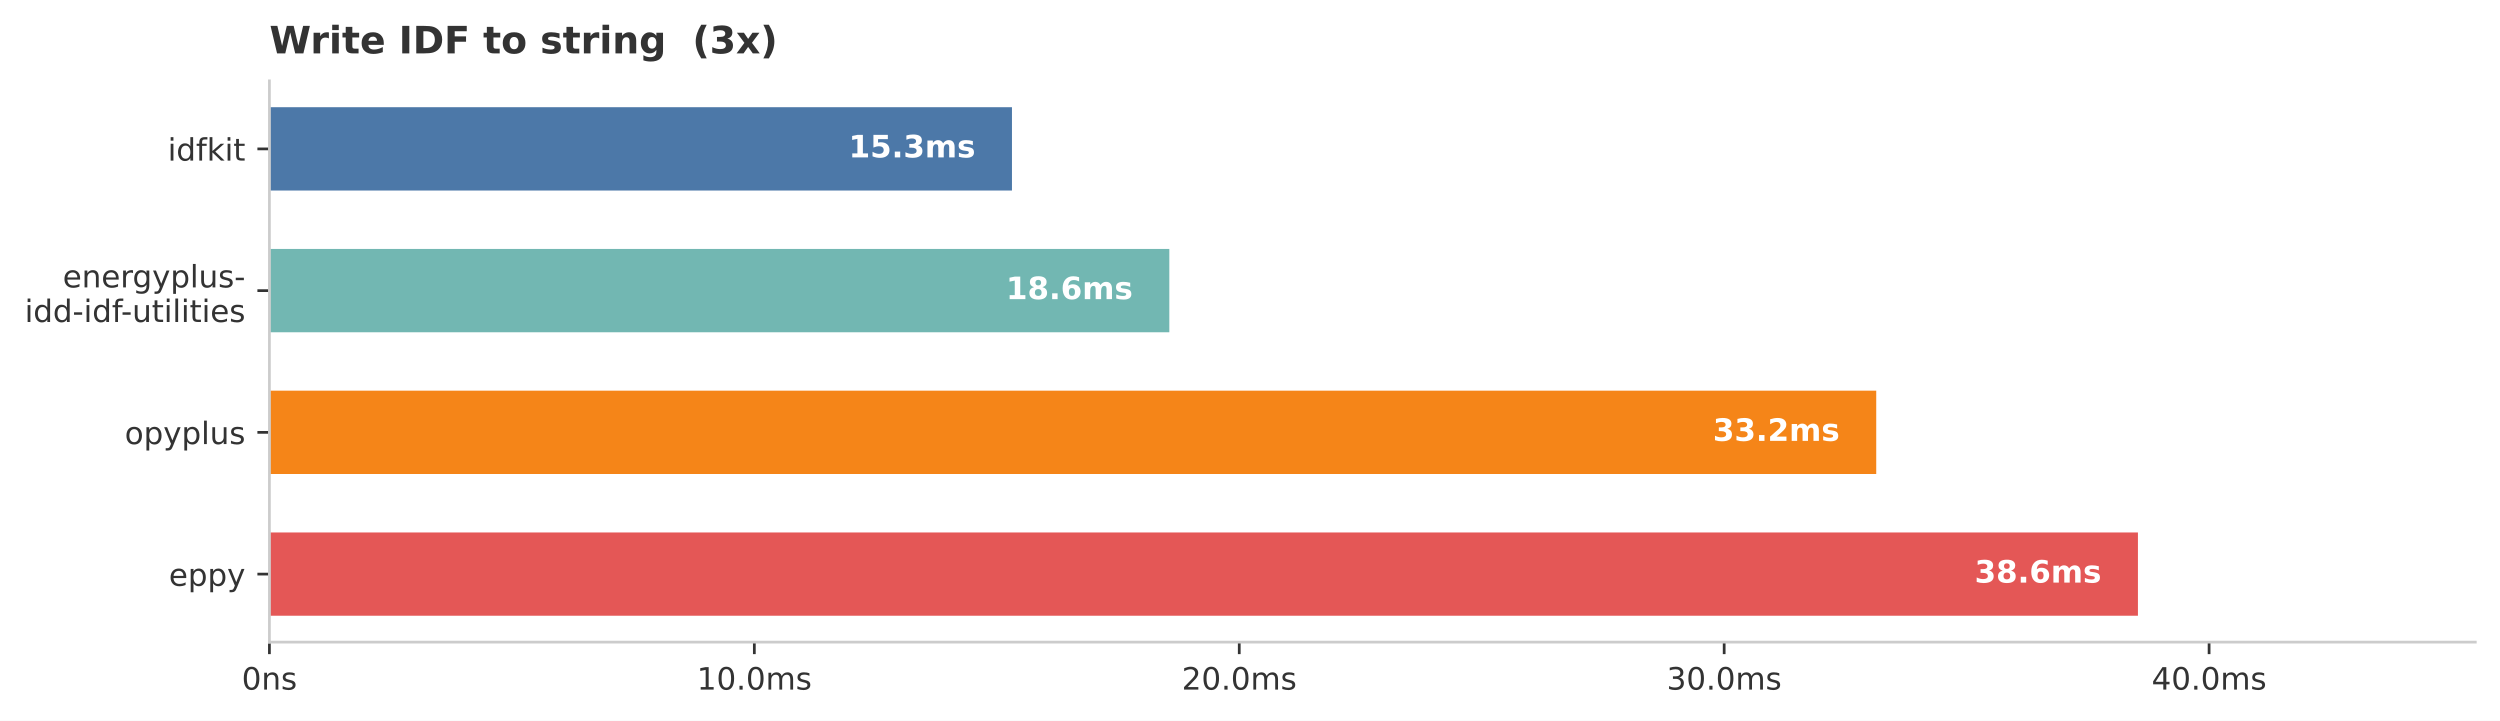
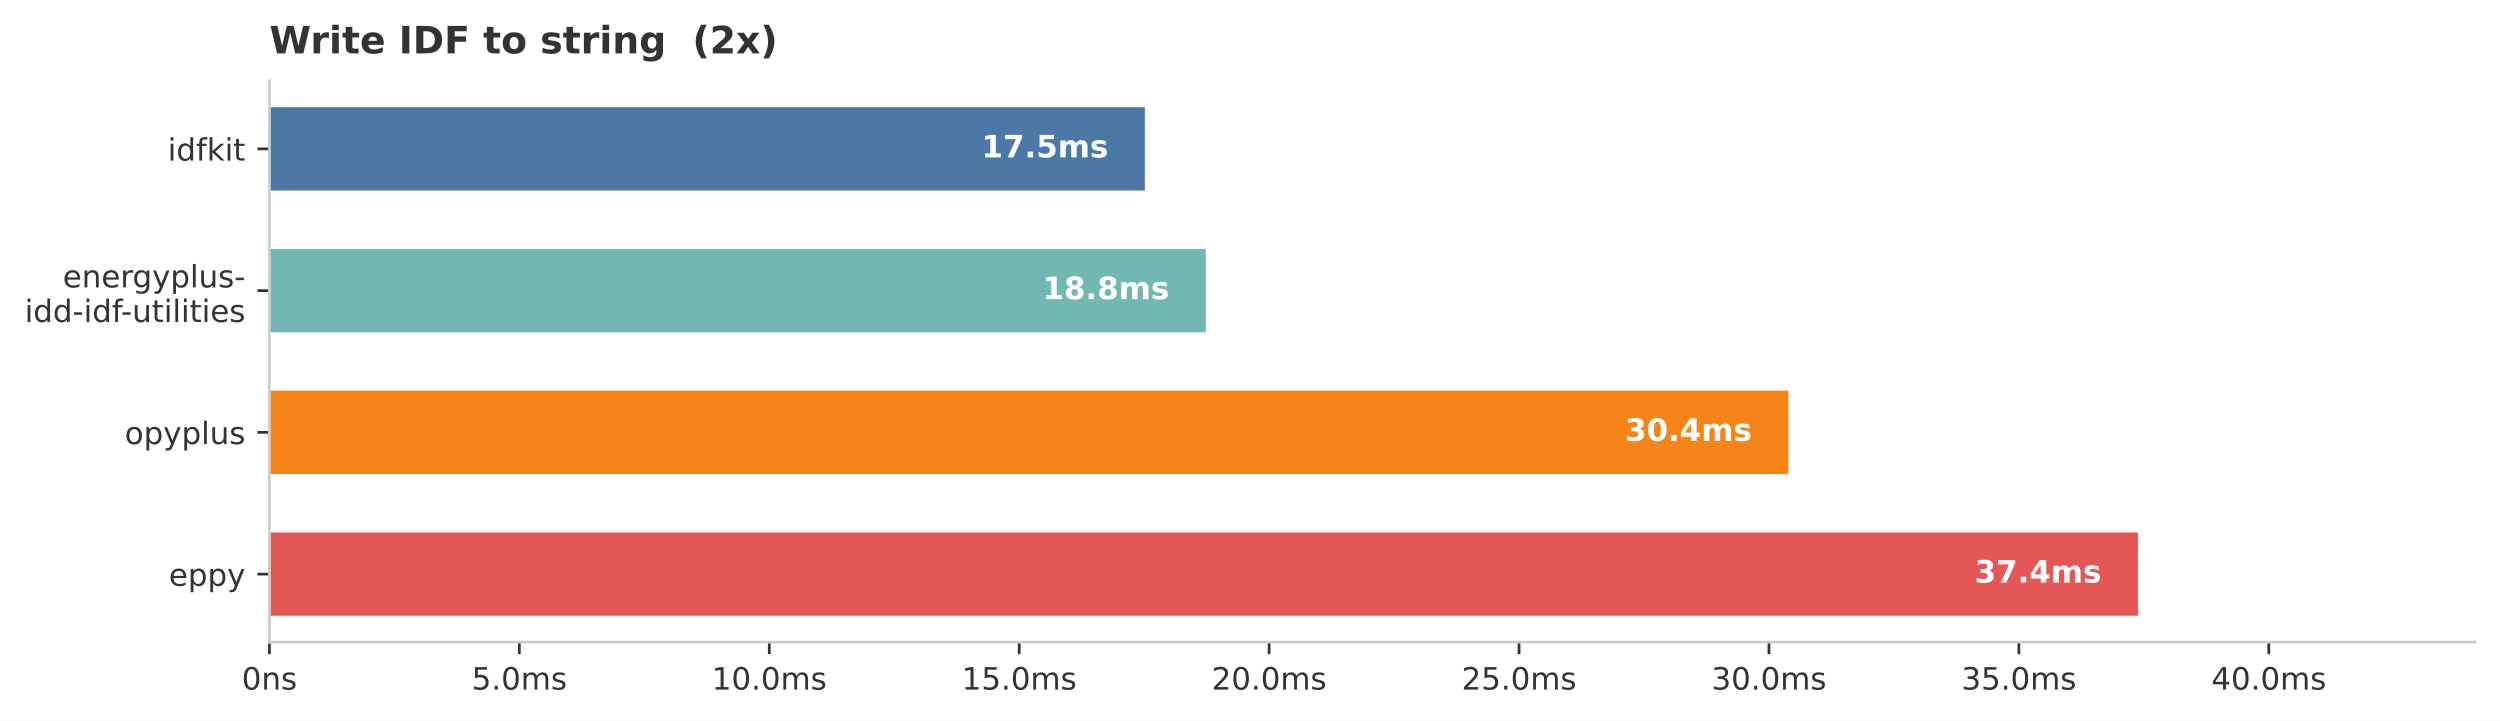
<svg xmlns="http://www.w3.org/2000/svg" xmlns:xlink="http://www.w3.org/1999/xlink" width="728.4pt" height="210pt" viewBox="0 0 728.4 210" version="1.1">
  <defs>
    <style type="text/css">*{stroke-linejoin: round; stroke-linecap: butt}</style>
  </defs>
  <g id="figure_1">
    <g id="patch_1">
      <path d="M 0 210 L 728.4 210 L 728.4 -0 L 0 -0 z " style="fill: #ffffff" />
    </g>
    <g id="axes_1">
      <g id="patch_2">
        <path d="M 78.497 187.089 L 721.2 187.089 L 721.2 23.558 L 78.497 23.558 z " style="fill: #ffffff" />
      </g>
      <g id="patch_3">
-         <path d="M 78.497 30.992 L 295.096 30.992 L 295.096 55.769 L 78.497 55.769 z " clip-path="url(#pff3aabd739)" style="fill: #4c78a8; stroke: #ffffff; stroke-width: 0.5; stroke-linejoin: miter" />
+         <path d="M 78.497 30.992 L 333.814 30.992 L 333.814 55.769 L 78.497 55.769 z " clip-path="url(#p3a99fd23e6)" style="fill: #4c78a8; stroke: #ffffff; stroke-width: 0.5; stroke-linejoin: miter" />
      </g>
      <g id="patch_4">
-         <path d="M 78.497 72.287 L 340.946 72.287 L 340.946 97.065 L 78.497 97.065 z " clip-path="url(#pff3aabd739)" style="fill: #72b7b2; stroke: #ffffff; stroke-width: 0.5; stroke-linejoin: miter" />
+         <path d="M 78.497 72.287 L 351.571 72.287 L 351.571 97.065 L 78.497 97.065 z " clip-path="url(#p3a99fd23e6)" style="fill: #72b7b2; stroke: #ffffff; stroke-width: 0.5; stroke-linejoin: miter" />
      </g>
      <g id="patch_5">
-         <path d="M 78.497 113.583 L 546.91 113.583 L 546.91 138.36 L 78.497 138.36 z " clip-path="url(#pff3aabd739)" style="fill: #f58518; stroke: #ffffff; stroke-width: 0.5; stroke-linejoin: miter" />
+         <path d="M 78.497 113.583 L 521.317 113.583 L 521.317 138.36 L 78.497 138.36 z " clip-path="url(#p3a99fd23e6)" style="fill: #f58518; stroke: #ffffff; stroke-width: 0.5; stroke-linejoin: miter" />
      </g>
      <g id="patch_6">
-         <path d="M 78.497 154.879 L 623.16 154.879 L 623.16 179.656 L 78.497 179.656 z " clip-path="url(#pff3aabd739)" style="fill: #e45756; stroke: #ffffff; stroke-width: 0.5; stroke-linejoin: miter" />
+         <path d="M 78.497 154.879 L 623.16 154.879 L 623.16 179.656 L 78.497 179.656 z " clip-path="url(#p3a99fd23e6)" style="fill: #e45756; stroke: #ffffff; stroke-width: 0.5; stroke-linejoin: miter" />
      </g>
      <g id="matplotlib.axis_1">
        <g id="xtick_1">
          <g id="line2d_1">
            <defs>
-               <path id="me74dd4f23c" d="M 0 0 L 0 3.5 " style="stroke: #333333; stroke-width: 0.8" />
+               <path id="m0d2238cbd9" d="M 0 0 L 0 3.5 " style="stroke: #333333; stroke-width: 0.8" />
            </defs>
            <g>
-               <use xlink:href="#me74dd4f23c" x="78.497" y="187.089" style="fill: #333333; stroke: #333333; stroke-width: 0.8" />
+               <use xlink:href="#m0d2238cbd9" x="78.497" y="187.089" style="fill: #333333; stroke: #333333; stroke-width: 0.8" />
            </g>
          </g>
          <g id="text_1">
            <g style="fill: #333333" transform="translate(70.43734 200.9278) scale(0.09 -0.09)">
              <defs>
                <path id="DejaVuSans-30" d="M 2034 4250 Q 1547 4250 1301 3770 Q 1056 3291 1056 2328 Q 1056 1369 1301 889 Q 1547 409 2034 409 Q 2525 409 2770 889 Q 3016 1369 3016 2328 Q 3016 3291 2770 3770 Q 2525 4250 2034 4250 z M 2034 4750 Q 2819 4750 3233 4129 Q 3647 3509 3647 2328 Q 3647 1150 3233 529 Q 2819 -91 2034 -91 Q 1250 -91 836 529 Q 422 1150 422 2328 Q 422 3509 836 4129 Q 1250 4750 2034 4750 z " transform="scale(0.015625)" />
                <path id="DejaVuSans-6e" d="M 3513 2113 L 3513 0 L 2938 0 L 2938 2094 Q 2938 2591 2744 2837 Q 2550 3084 2163 3084 Q 1697 3084 1428 2787 Q 1159 2491 1159 1978 L 1159 0 L 581 0 L 581 3500 L 1159 3500 L 1159 2956 Q 1366 3272 1645 3428 Q 1925 3584 2291 3584 Q 2894 3584 3203 3211 Q 3513 2838 3513 2113 z " transform="scale(0.015625)" />
                <path id="DejaVuSans-73" d="M 2834 3397 L 2834 2853 Q 2591 2978 2328 3040 Q 2066 3103 1784 3103 Q 1356 3103 1142 2972 Q 928 2841 928 2578 Q 928 2378 1081 2264 Q 1234 2150 1697 2047 L 1894 2003 Q 2506 1872 2764 1633 Q 3022 1394 3022 966 Q 3022 478 2636 193 Q 2250 -91 1575 -91 Q 1294 -91 989 -36 Q 684 19 347 128 L 347 722 Q 666 556 975 473 Q 1284 391 1588 391 Q 1994 391 2212 530 Q 2431 669 2431 922 Q 2431 1156 2273 1281 Q 2116 1406 1581 1522 L 1381 1569 Q 847 1681 609 1914 Q 372 2147 372 2553 Q 372 3047 722 3315 Q 1072 3584 1716 3584 Q 2034 3584 2315 3537 Q 2597 3491 2834 3397 z " transform="scale(0.015625)" />
              </defs>
              <use xlink:href="#DejaVuSans-30" />
              <use xlink:href="#DejaVuSans-6e" transform="translate(63.62305 0)" />
              <use xlink:href="#DejaVuSans-73" transform="translate(127.002 0)" />
            </g>
          </g>
        </g>
        <g id="xtick_2">
          <g id="line2d_2">
            <g>
-               <use xlink:href="#me74dd4f23c" x="219.783" y="187.089" style="fill: #333333; stroke: #333333; stroke-width: 0.8" />
+               <use xlink:href="#m0d2238cbd9" x="151.315" y="187.089" style="fill: #333333; stroke: #333333; stroke-width: 0.8" />
            </g>
          </g>
          <g id="text_2">
-             <g style="fill: #333333" transform="translate(203.0357 200.9278) scale(0.09 -0.09)">
-               <defs>
-                 <path id="DejaVuSans-31" d="M 794 531 L 1825 531 L 1825 4091 L 703 3866 L 703 4441 L 1819 4666 L 2450 4666 L 2450 531 L 3481 531 L 3481 0 L 794 0 L 794 531 z " transform="scale(0.015625)" />
+             <g style="fill: #333333" transform="translate(137.4307 200.9278) scale(0.09 -0.09)">
+               <defs>
+                 <path id="DejaVuSans-35" d="M 691 4666 L 3169 4666 L 3169 4134 L 1269 4134 L 1269 2991 Q 1406 3038 1543 3061 Q 1681 3084 1819 3084 Q 2600 3084 3056 2656 Q 3513 2228 3513 1497 Q 3513 744 3044 326 Q 2575 -91 1722 -91 Q 1428 -91 1123 -41 Q 819 9 494 109 L 494 744 Q 775 591 1075 516 Q 1375 441 1709 441 Q 2250 441 2565 725 Q 2881 1009 2881 1497 Q 2881 1984 2565 2268 Q 2250 2553 1709 2553 Q 1456 2553 1204 2497 Q 953 2441 691 2322 L 691 4666 z " transform="scale(0.015625)" />
                <path id="DejaVuSans-2e" d="M 684 794 L 1344 794 L 1344 0 L 684 0 L 684 794 z " transform="scale(0.015625)" />
                <path id="DejaVuSans-6d" d="M 3328 2828 Q 3544 3216 3844 3400 Q 4144 3584 4550 3584 Q 5097 3584 5394 3201 Q 5691 2819 5691 2113 L 5691 0 L 5113 0 L 5113 2094 Q 5113 2597 4934 2840 Q 4756 3084 4391 3084 Q 3944 3084 3684 2787 Q 3425 2491 3425 1978 L 3425 0 L 2847 0 L 2847 2094 Q 2847 2600 2669 2842 Q 2491 3084 2119 3084 Q 1678 3084 1418 2786 Q 1159 2488 1159 1978 L 1159 0 L 581 0 L 581 3500 L 1159 3500 L 1159 2956 Q 1356 3278 1631 3431 Q 1906 3584 2284 3584 Q 2666 3584 2933 3390 Q 3200 3197 3328 2828 z " transform="scale(0.015625)" />
              </defs>
+               <use xlink:href="#DejaVuSans-35" />
+               <use xlink:href="#DejaVuSans-2e" transform="translate(63.62305 0)" />
+               <use xlink:href="#DejaVuSans-30" transform="translate(95.41016 0)" />
+               <use xlink:href="#DejaVuSans-6d" transform="translate(159.0332 0)" />
+               <use xlink:href="#DejaVuSans-73" transform="translate(256.4453 0)" />
+             </g>
+           </g>
+         </g>
+         <g id="xtick_3">
+           <g id="line2d_3">
+             <g>
+               <use xlink:href="#m0d2238cbd9" x="224.133" y="187.089" style="fill: #333333; stroke: #333333; stroke-width: 0.8" />
+             </g>
+           </g>
+           <g id="text_3">
+             <g style="fill: #333333" transform="translate(207.3857 200.9278) scale(0.09 -0.09)">
+               <defs>
+                 <path id="DejaVuSans-31" d="M 794 531 L 1825 531 L 1825 4091 L 703 3866 L 703 4441 L 1819 4666 L 2450 4666 L 2450 531 L 3481 531 L 3481 0 L 794 0 L 794 531 z " transform="scale(0.015625)" />
+               </defs>
              <use xlink:href="#DejaVuSans-31" />
              <use xlink:href="#DejaVuSans-30" transform="translate(63.62305 0)" />
              <use xlink:href="#DejaVuSans-2e" transform="translate(127.2461 0)" />
              <use xlink:href="#DejaVuSans-30" transform="translate(159.0332 0)" />
              <use xlink:href="#DejaVuSans-6d" transform="translate(222.6562 0)" />
              <use xlink:href="#DejaVuSans-73" transform="translate(320.0684 0)" />
            </g>
          </g>
        </g>
-         <g id="xtick_3">
-           <g id="line2d_3">
-             <g>
-               <use xlink:href="#me74dd4f23c" x="361.069" y="187.089" style="fill: #333333; stroke: #333333; stroke-width: 0.8" />
-             </g>
-           </g>
-           <g id="text_3">
-             <g style="fill: #333333" transform="translate(344.3219 200.9278) scale(0.09 -0.09)">
+         <g id="xtick_4">
+           <g id="line2d_4">
+             <g>
+               <use xlink:href="#m0d2238cbd9" x="296.951" y="187.089" style="fill: #333333; stroke: #333333; stroke-width: 0.8" />
+             </g>
+           </g>
+           <g id="text_4">
+             <g style="fill: #333333" transform="translate(280.2038 200.9278) scale(0.09 -0.09)">
+               <use xlink:href="#DejaVuSans-31" />
+               <use xlink:href="#DejaVuSans-35" transform="translate(63.62305 0)" />
+               <use xlink:href="#DejaVuSans-2e" transform="translate(127.2461 0)" />
+               <use xlink:href="#DejaVuSans-30" transform="translate(159.0332 0)" />
+               <use xlink:href="#DejaVuSans-6d" transform="translate(222.6562 0)" />
+               <use xlink:href="#DejaVuSans-73" transform="translate(320.0684 0)" />
+             </g>
+           </g>
+         </g>
+         <g id="xtick_5">
+           <g id="line2d_5">
+             <g>
+               <use xlink:href="#m0d2238cbd9" x="369.769" y="187.089" style="fill: #333333; stroke: #333333; stroke-width: 0.8" />
+             </g>
+           </g>
+           <g id="text_5">
+             <g style="fill: #333333" transform="translate(353.0219 200.9278) scale(0.09 -0.09)">
              <defs>
                <path id="DejaVuSans-32" d="M 1228 531 L 3431 531 L 3431 0 L 469 0 L 469 531 Q 828 903 1448 1529 Q 2069 2156 2228 2338 Q 2531 2678 2651 2914 Q 2772 3150 2772 3378 Q 2772 3750 2511 3984 Q 2250 4219 1831 4219 Q 1534 4219 1204 4116 Q 875 4013 500 3803 L 500 4441 Q 881 4594 1212 4672 Q 1544 4750 1819 4750 Q 2544 4750 2975 4387 Q 3406 4025 3406 3419 Q 3406 3131 3298 2873 Q 3191 2616 2906 2266 Q 2828 2175 2409 1742 Q 1991 1309 1228 531 z " transform="scale(0.015625)" />
              </defs>
              <use xlink:href="#DejaVuSans-32" />
              <use xlink:href="#DejaVuSans-30" transform="translate(63.62305 0)" />
              <use xlink:href="#DejaVuSans-2e" transform="translate(127.2461 0)" />
              <use xlink:href="#DejaVuSans-30" transform="translate(159.0332 0)" />
              <use xlink:href="#DejaVuSans-6d" transform="translate(222.6562 0)" />
              <use xlink:href="#DejaVuSans-73" transform="translate(320.0684 0)" />
            </g>
          </g>
        </g>
-         <g id="xtick_4">
-           <g id="line2d_4">
-             <g>
-               <use xlink:href="#me74dd4f23c" x="502.355" y="187.089" style="fill: #333333; stroke: #333333; stroke-width: 0.8" />
-             </g>
-           </g>
-           <g id="text_4">
-             <g style="fill: #333333" transform="translate(485.6081 200.9278) scale(0.09 -0.09)">
+         <g id="xtick_6">
+           <g id="line2d_6">
+             <g>
+               <use xlink:href="#m0d2238cbd9" x="442.587" y="187.089" style="fill: #333333; stroke: #333333; stroke-width: 0.8" />
+             </g>
+           </g>
+           <g id="text_6">
+             <g style="fill: #333333" transform="translate(425.84 200.9278) scale(0.09 -0.09)">
+               <use xlink:href="#DejaVuSans-32" />
+               <use xlink:href="#DejaVuSans-35" transform="translate(63.62305 0)" />
+               <use xlink:href="#DejaVuSans-2e" transform="translate(127.2461 0)" />
+               <use xlink:href="#DejaVuSans-30" transform="translate(159.0332 0)" />
+               <use xlink:href="#DejaVuSans-6d" transform="translate(222.6562 0)" />
+               <use xlink:href="#DejaVuSans-73" transform="translate(320.0684 0)" />
+             </g>
+           </g>
+         </g>
+         <g id="xtick_7">
+           <g id="line2d_7">
+             <g>
+               <use xlink:href="#m0d2238cbd9" x="515.405" y="187.089" style="fill: #333333; stroke: #333333; stroke-width: 0.8" />
+             </g>
+           </g>
+           <g id="text_7">
+             <g style="fill: #333333" transform="translate(498.6581 200.9278) scale(0.09 -0.09)">
              <defs>
                <path id="DejaVuSans-33" d="M 2597 2516 Q 3050 2419 3304 2112 Q 3559 1806 3559 1356 Q 3559 666 3084 287 Q 2609 -91 1734 -91 Q 1441 -91 1130 -33 Q 819 25 488 141 L 488 750 Q 750 597 1062 519 Q 1375 441 1716 441 Q 2309 441 2620 675 Q 2931 909 2931 1356 Q 2931 1769 2642 2001 Q 2353 2234 1838 2234 L 1294 2234 L 1294 2753 L 1863 2753 Q 2328 2753 2575 2939 Q 2822 3125 2822 3475 Q 2822 3834 2567 4026 Q 2313 4219 1838 4219 Q 1578 4219 1281 4162 Q 984 4106 628 3988 L 628 4550 Q 988 4650 1302 4700 Q 1616 4750 1894 4750 Q 2613 4750 3031 4423 Q 3450 4097 3450 3541 Q 3450 3153 3228 2886 Q 3006 2619 2597 2516 z " transform="scale(0.015625)" />
              </defs>
              <use xlink:href="#DejaVuSans-33" />
              <use xlink:href="#DejaVuSans-30" transform="translate(63.62305 0)" />
              <use xlink:href="#DejaVuSans-2e" transform="translate(127.2461 0)" />
              <use xlink:href="#DejaVuSans-30" transform="translate(159.0332 0)" />
              <use xlink:href="#DejaVuSans-6d" transform="translate(222.6562 0)" />
              <use xlink:href="#DejaVuSans-73" transform="translate(320.0684 0)" />
            </g>
          </g>
        </g>
-         <g id="xtick_5">
-           <g id="line2d_5">
-             <g>
-               <use xlink:href="#me74dd4f23c" x="643.641" y="187.089" style="fill: #333333; stroke: #333333; stroke-width: 0.8" />
-             </g>
-           </g>
-           <g id="text_5">
-             <g style="fill: #333333" transform="translate(626.8943 200.9278) scale(0.09 -0.09)">
+         <g id="xtick_8">
+           <g id="line2d_8">
+             <g>
+               <use xlink:href="#m0d2238cbd9" x="588.223" y="187.089" style="fill: #333333; stroke: #333333; stroke-width: 0.8" />
+             </g>
+           </g>
+           <g id="text_8">
+             <g style="fill: #333333" transform="translate(571.4761 200.9278) scale(0.09 -0.09)">
+               <use xlink:href="#DejaVuSans-33" />
+               <use xlink:href="#DejaVuSans-35" transform="translate(63.62305 0)" />
+               <use xlink:href="#DejaVuSans-2e" transform="translate(127.2461 0)" />
+               <use xlink:href="#DejaVuSans-30" transform="translate(159.0332 0)" />
+               <use xlink:href="#DejaVuSans-6d" transform="translate(222.6562 0)" />
+               <use xlink:href="#DejaVuSans-73" transform="translate(320.0684 0)" />
+             </g>
+           </g>
+         </g>
+         <g id="xtick_9">
+           <g id="line2d_9">
+             <g>
+               <use xlink:href="#m0d2238cbd9" x="661.041" y="187.089" style="fill: #333333; stroke: #333333; stroke-width: 0.8" />
+             </g>
+           </g>
+           <g id="text_9">
+             <g style="fill: #333333" transform="translate(644.2942 200.9278) scale(0.09 -0.09)">
              <defs>
                <path id="DejaVuSans-34" d="M 2419 4116 L 825 1625 L 2419 1625 L 2419 4116 z M 2253 4666 L 3047 4666 L 3047 1625 L 3713 1625 L 3713 1100 L 3047 1100 L 3047 0 L 2419 0 L 2419 1100 L 313 1100 L 313 1709 L 2253 4666 z " transform="scale(0.015625)" />
              </defs>
              <use xlink:href="#DejaVuSans-34" />
              <use xlink:href="#DejaVuSans-30" transform="translate(63.62305 0)" />
              <use xlink:href="#DejaVuSans-2e" transform="translate(127.2461 0)" />
              <use xlink:href="#DejaVuSans-30" transform="translate(159.0332 0)" />
              <use xlink:href="#DejaVuSans-6d" transform="translate(222.6562 0)" />
              <use xlink:href="#DejaVuSans-73" transform="translate(320.0684 0)" />
            </g>
          </g>
        </g>
      </g>
      <g id="matplotlib.axis_2">
        <g id="ytick_1">
-           <g id="line2d_6">
+           <g id="line2d_10">
            <defs>
-               <path id="m919b696d7e" d="M 0 0 L -3.5 0 " style="stroke: #333333; stroke-width: 0.8" />
+               <path id="m714b576dcd" d="M 0 0 L -3.5 0 " style="stroke: #333333; stroke-width: 0.8" />
            </defs>
            <g>
-               <use xlink:href="#m919b696d7e" x="78.497" y="43.38" style="fill: #333333; stroke: #333333; stroke-width: 0.8" />
-             </g>
-           </g>
-           <g id="text_6">
+               <use xlink:href="#m714b576dcd" x="78.497" y="43.38" style="fill: #333333; stroke: #333333; stroke-width: 0.8" />
+             </g>
+           </g>
+           <g id="text_10">
            <g style="fill: #333333" transform="translate(48.87422 46.79951) scale(0.09 -0.09)">
              <defs>
                <path id="DejaVuSans-69" d="M 603 3500 L 1178 3500 L 1178 0 L 603 0 L 603 3500 z M 603 4863 L 1178 4863 L 1178 4134 L 603 4134 L 603 4863 z " transform="scale(0.015625)" />
                <path id="DejaVuSans-64" d="M 2906 2969 L 2906 4863 L 3481 4863 L 3481 0 L 2906 0 L 2906 525 Q 2725 213 2448 61 Q 2172 -91 1784 -91 Q 1150 -91 751 415 Q 353 922 353 1747 Q 353 2572 751 3078 Q 1150 3584 1784 3584 Q 2172 3584 2448 3432 Q 2725 3281 2906 2969 z M 947 1747 Q 947 1113 1208 752 Q 1469 391 1925 391 Q 2381 391 2643 752 Q 2906 1113 2906 1747 Q 2906 2381 2643 2742 Q 2381 3103 1925 3103 Q 1469 3103 1208 2742 Q 947 2381 947 1747 z " transform="scale(0.015625)" />
                <path id="DejaVuSans-66" d="M 2375 4863 L 2375 4384 L 1825 4384 Q 1516 4384 1395 4259 Q 1275 4134 1275 3809 L 1275 3500 L 2222 3500 L 2222 3053 L 1275 3053 L 1275 0 L 697 0 L 697 3053 L 147 3053 L 147 3500 L 697 3500 L 697 3744 Q 697 4328 969 4595 Q 1241 4863 1831 4863 L 2375 4863 z " transform="scale(0.015625)" />
                <path id="DejaVuSans-6b" d="M 581 4863 L 1159 4863 L 1159 1991 L 2875 3500 L 3609 3500 L 1753 1863 L 3688 0 L 2938 0 L 1159 1709 L 1159 0 L 581 0 L 581 4863 z " transform="scale(0.015625)" />
                <path id="DejaVuSans-74" d="M 1172 4494 L 1172 3500 L 2356 3500 L 2356 3053 L 1172 3053 L 1172 1153 Q 1172 725 1289 603 Q 1406 481 1766 481 L 2356 481 L 2356 0 L 1766 0 Q 1100 0 847 248 Q 594 497 594 1153 L 594 3053 L 172 3053 L 172 3500 L 594 3500 L 594 4494 L 1172 4494 z " transform="scale(0.015625)" />
              </defs>
              <use xlink:href="#DejaVuSans-69" />
              <use xlink:href="#DejaVuSans-64" transform="translate(27.7832 0)" />
              <use xlink:href="#DejaVuSans-66" transform="translate(91.25977 0)" />
              <use xlink:href="#DejaVuSans-6b" transform="translate(126.4648 0)" />
              <use xlink:href="#DejaVuSans-69" transform="translate(184.375 0)" />
              <use xlink:href="#DejaVuSans-74" transform="translate(212.1582 0)" />
            </g>
          </g>
        </g>
        <g id="ytick_2">
-           <g id="line2d_7">
-             <g>
-               <use xlink:href="#m919b696d7e" x="78.497" y="84.676" style="fill: #333333; stroke: #333333; stroke-width: 0.8" />
-             </g>
-           </g>
-           <g id="text_7">
+           <g id="line2d_11">
+             <g>
+               <use xlink:href="#m714b576dcd" x="78.497" y="84.676" style="fill: #333333; stroke: #333333; stroke-width: 0.8" />
+             </g>
+           </g>
+           <g id="text_11">
            <g style="fill: #333333" transform="translate(18.28125 83.74004) scale(0.09 -0.09)">
              <defs>
                <path id="DejaVuSans-65" d="M 3597 1894 L 3597 1613 L 953 1613 Q 991 1019 1311 708 Q 1631 397 2203 397 Q 2534 397 2845 478 Q 3156 559 3463 722 L 3463 178 Q 3153 47 2828 -22 Q 2503 -91 2169 -91 Q 1331 -91 842 396 Q 353 884 353 1716 Q 353 2575 817 3079 Q 1281 3584 2069 3584 Q 2775 3584 3186 3129 Q 3597 2675 3597 1894 z M 3022 2063 Q 3016 2534 2758 2815 Q 2500 3097 2075 3097 Q 1594 3097 1305 2825 Q 1016 2553 972 2059 L 3022 2063 z " transform="scale(0.015625)" />
                <path id="DejaVuSans-72" d="M 2631 2963 Q 2534 3019 2420 3045 Q 2306 3072 2169 3072 Q 1681 3072 1420 2755 Q 1159 2438 1159 1844 L 1159 0 L 581 0 L 581 3500 L 1159 3500 L 1159 2956 Q 1341 3275 1631 3429 Q 1922 3584 2338 3584 Q 2397 3584 2469 3576 Q 2541 3569 2628 3553 L 2631 2963 z " transform="scale(0.015625)" />
                <path id="DejaVuSans-67" d="M 2906 1791 Q 2906 2416 2648 2759 Q 2391 3103 1925 3103 Q 1463 3103 1205 2759 Q 947 2416 947 1791 Q 947 1169 1205 825 Q 1463 481 1925 481 Q 2391 481 2648 825 Q 2906 1169 2906 1791 z M 3481 434 Q 3481 -459 3084 -895 Q 2688 -1331 1869 -1331 Q 1566 -1331 1297 -1286 Q 1028 -1241 775 -1147 L 775 -588 Q 1028 -725 1275 -790 Q 1522 -856 1778 -856 Q 2344 -856 2625 -561 Q 2906 -266 2906 331 L 2906 616 Q 2728 306 2450 153 Q 2172 0 1784 0 Q 1141 0 747 490 Q 353 981 353 1791 Q 353 2603 747 3093 Q 1141 3584 1784 3584 Q 2172 3584 2450 3431 Q 2728 3278 2906 2969 L 2906 3500 L 3481 3500 L 3481 434 z " transform="scale(0.015625)" />
                <path id="DejaVuSans-79" d="M 2059 -325 Q 1816 -950 1584 -1140 Q 1353 -1331 966 -1331 L 506 -1331 L 506 -850 L 844 -850 Q 1081 -850 1212 -737 Q 1344 -625 1503 -206 L 1606 56 L 191 3500 L 800 3500 L 1894 763 L 2988 3500 L 3597 3500 L 2059 -325 z " transform="scale(0.015625)" />
                <path id="DejaVuSans-70" d="M 1159 525 L 1159 -1331 L 581 -1331 L 581 3500 L 1159 3500 L 1159 2969 Q 1341 3281 1617 3432 Q 1894 3584 2278 3584 Q 2916 3584 3314 3078 Q 3713 2572 3713 1747 Q 3713 922 3314 415 Q 2916 -91 2278 -91 Q 1894 -91 1617 61 Q 1341 213 1159 525 z M 3116 1747 Q 3116 2381 2855 2742 Q 2594 3103 2138 3103 Q 1681 3103 1420 2742 Q 1159 2381 1159 1747 Q 1159 1113 1420 752 Q 1681 391 2138 391 Q 2594 391 2855 752 Q 3116 1113 3116 1747 z " transform="scale(0.015625)" />
                <path id="DejaVuSans-6c" d="M 603 4863 L 1178 4863 L 1178 0 L 603 0 L 603 4863 z " transform="scale(0.015625)" />
                <path id="DejaVuSans-75" d="M 544 1381 L 544 3500 L 1119 3500 L 1119 1403 Q 1119 906 1312 657 Q 1506 409 1894 409 Q 2359 409 2629 706 Q 2900 1003 2900 1516 L 2900 3500 L 3475 3500 L 3475 0 L 2900 0 L 2900 538 Q 2691 219 2414 64 Q 2138 -91 1772 -91 Q 1169 -91 856 284 Q 544 659 544 1381 z M 1991 3584 L 1991 3584 z " transform="scale(0.015625)" />
                <path id="DejaVuSans-2d" d="M 313 2009 L 1997 2009 L 1997 1497 L 313 1497 L 313 2009 z " transform="scale(0.015625)" />
              </defs>
              <use xlink:href="#DejaVuSans-65" />
              <use xlink:href="#DejaVuSans-6e" transform="translate(61.52344 0)" />
              <use xlink:href="#DejaVuSans-65" transform="translate(124.9023 0)" />
              <use xlink:href="#DejaVuSans-72" transform="translate(186.4258 0)" />
              <use xlink:href="#DejaVuSans-67" transform="translate(225.7891 0)" />
              <use xlink:href="#DejaVuSans-79" transform="translate(289.2656 0)" />
              <use xlink:href="#DejaVuSans-70" transform="translate(348.4453 0)" />
              <use xlink:href="#DejaVuSans-6c" transform="translate(411.9219 0)" />
              <use xlink:href="#DejaVuSans-75" transform="translate(439.7051 0)" />
              <use xlink:href="#DejaVuSans-73" transform="translate(503.084 0)" />
              <use xlink:href="#DejaVuSans-2d" transform="translate(555.1836 0)" />
            </g>
            <g style="fill: #333333" transform="translate(7.2 93.81807) scale(0.09 -0.09)">
              <use xlink:href="#DejaVuSans-69" />
              <use xlink:href="#DejaVuSans-64" transform="translate(27.7832 0)" />
              <use xlink:href="#DejaVuSans-64" transform="translate(91.25977 0)" />
              <use xlink:href="#DejaVuSans-2d" transform="translate(154.7363 0)" />
              <use xlink:href="#DejaVuSans-69" transform="translate(190.8203 0)" />
              <use xlink:href="#DejaVuSans-64" transform="translate(218.6035 0)" />
              <use xlink:href="#DejaVuSans-66" transform="translate(282.0801 0)" />
              <use xlink:href="#DejaVuSans-2d" transform="translate(311.7852 0)" />
              <use xlink:href="#DejaVuSans-75" transform="translate(347.8691 0)" />
              <use xlink:href="#DejaVuSans-74" transform="translate(411.248 0)" />
              <use xlink:href="#DejaVuSans-69" transform="translate(450.457 0)" />
              <use xlink:href="#DejaVuSans-6c" transform="translate(478.2402 0)" />
              <use xlink:href="#DejaVuSans-69" transform="translate(506.0234 0)" />
              <use xlink:href="#DejaVuSans-74" transform="translate(533.8066 0)" />
              <use xlink:href="#DejaVuSans-69" transform="translate(573.0156 0)" />
              <use xlink:href="#DejaVuSans-65" transform="translate(600.7988 0)" />
              <use xlink:href="#DejaVuSans-73" transform="translate(662.3223 0)" />
            </g>
          </g>
        </g>
        <g id="ytick_3">
-           <g id="line2d_8">
-             <g>
-               <use xlink:href="#m919b696d7e" x="78.497" y="125.972" style="fill: #333333; stroke: #333333; stroke-width: 0.8" />
-             </g>
-           </g>
-           <g id="text_8">
+           <g id="line2d_12">
+             <g>
+               <use xlink:href="#m714b576dcd" x="78.497" y="125.972" style="fill: #333333; stroke: #333333; stroke-width: 0.8" />
+             </g>
+           </g>
+           <g id="text_12">
            <g style="fill: #333333" transform="translate(36.34313 129.3909) scale(0.09 -0.09)">
              <defs>
                <path id="DejaVuSans-6f" d="M 1959 3097 Q 1497 3097 1228 2736 Q 959 2375 959 1747 Q 959 1119 1226 758 Q 1494 397 1959 397 Q 2419 397 2687 759 Q 2956 1122 2956 1747 Q 2956 2369 2687 2733 Q 2419 3097 1959 3097 z M 1959 3584 Q 2709 3584 3137 3096 Q 3566 2609 3566 1747 Q 3566 888 3137 398 Q 2709 -91 1959 -91 Q 1206 -91 779 398 Q 353 888 353 1747 Q 353 2609 779 3096 Q 1206 3584 1959 3584 z " transform="scale(0.015625)" />
              </defs>
              <use xlink:href="#DejaVuSans-6f" />
              <use xlink:href="#DejaVuSans-70" transform="translate(61.18164 0)" />
              <use xlink:href="#DejaVuSans-79" transform="translate(124.6582 0)" />
              <use xlink:href="#DejaVuSans-70" transform="translate(183.8379 0)" />
              <use xlink:href="#DejaVuSans-6c" transform="translate(247.3145 0)" />
              <use xlink:href="#DejaVuSans-75" transform="translate(275.0977 0)" />
              <use xlink:href="#DejaVuSans-73" transform="translate(338.4766 0)" />
            </g>
          </g>
        </g>
        <g id="ytick_4">
-           <g id="line2d_9">
-             <g>
-               <use xlink:href="#m919b696d7e" x="78.497" y="167.267" style="fill: #333333; stroke: #333333; stroke-width: 0.8" />
-             </g>
-           </g>
-           <g id="text_9">
+           <g id="line2d_13">
+             <g>
+               <use xlink:href="#m714b576dcd" x="78.497" y="167.267" style="fill: #333333; stroke: #333333; stroke-width: 0.8" />
+             </g>
+           </g>
+           <g id="text_13">
            <g style="fill: #333333" transform="translate(49.20469 170.6866) scale(0.09 -0.09)">
              <use xlink:href="#DejaVuSans-65" />
              <use xlink:href="#DejaVuSans-70" transform="translate(61.52344 0)" />
              <use xlink:href="#DejaVuSans-70" transform="translate(125 0)" />
              <use xlink:href="#DejaVuSans-79" transform="translate(188.4766 0)" />
            </g>
          </g>
        </g>
      </g>
      <g id="patch_7">
        <path d="M 78.497 187.089 L 78.497 23.558 " style="fill: none; stroke: #cccccc; stroke-width: 0.8; stroke-linejoin: miter; stroke-linecap: square" />
      </g>
      <g id="patch_8">
        <path d="M 78.497 187.089 L 721.2 187.089 " style="fill: none; stroke: #cccccc; stroke-width: 0.8; stroke-linejoin: miter; stroke-linecap: square" />
      </g>
-       <g id="text_10">
-         <g style="fill: #ffffff" transform="translate(247.2633 45.86365) scale(0.09 -0.09)">
+       <g id="text_14">
+         <g style="fill: #ffffff" transform="translate(285.9817 45.86365) scale(0.09 -0.09)">
          <defs>
            <path id="DejaVuSans-Bold-31" d="M 750 831 L 1813 831 L 1813 3847 L 722 3622 L 722 4441 L 1806 4666 L 2950 4666 L 2950 831 L 4013 831 L 4013 0 L 750 0 L 750 831 z " transform="scale(0.015625)" />
+             <path id="DejaVuSans-Bold-37" d="M 428 4666 L 3944 4666 L 3944 3988 L 2125 0 L 953 0 L 2675 3781 L 428 3781 L 428 4666 z " transform="scale(0.015625)" />
+             <path id="DejaVuSans-Bold-2e" d="M 653 1209 L 1778 1209 L 1778 0 L 653 0 L 653 1209 z " transform="scale(0.015625)" />
            <path id="DejaVuSans-Bold-35" d="M 678 4666 L 3669 4666 L 3669 3781 L 1638 3781 L 1638 3059 Q 1775 3097 1914 3117 Q 2053 3138 2203 3138 Q 3056 3138 3531 2711 Q 4006 2284 4006 1522 Q 4006 766 3489 337 Q 2972 -91 2053 -91 Q 1656 -91 1267 -14 Q 878 63 494 219 L 494 1166 Q 875 947 1217 837 Q 1559 728 1863 728 Q 2300 728 2551 942 Q 2803 1156 2803 1522 Q 2803 1891 2551 2103 Q 2300 2316 1863 2316 Q 1603 2316 1309 2248 Q 1016 2181 678 2041 L 678 4666 z " transform="scale(0.015625)" />
-             <path id="DejaVuSans-Bold-2e" d="M 653 1209 L 1778 1209 L 1778 0 L 653 0 L 653 1209 z " transform="scale(0.015625)" />
-             <path id="DejaVuSans-Bold-33" d="M 2981 2516 Q 3453 2394 3698 2092 Q 3944 1791 3944 1325 Q 3944 631 3412 270 Q 2881 -91 1863 -91 Q 1503 -91 1142 -33 Q 781 25 428 141 L 428 1069 Q 766 900 1098 814 Q 1431 728 1753 728 Q 2231 728 2486 893 Q 2741 1059 2741 1369 Q 2741 1688 2480 1852 Q 2219 2016 1709 2016 L 1228 2016 L 1228 2791 L 1734 2791 Q 2188 2791 2409 2933 Q 2631 3075 2631 3366 Q 2631 3634 2415 3781 Q 2200 3928 1806 3928 Q 1516 3928 1219 3862 Q 922 3797 628 3669 L 628 4550 Q 984 4650 1334 4700 Q 1684 4750 2022 4750 Q 2931 4750 3382 4451 Q 3834 4153 3834 3553 Q 3834 3144 3618 2883 Q 3403 2622 2981 2516 z " transform="scale(0.015625)" />
            <path id="DejaVuSans-Bold-6d" d="M 3781 2919 Q 3994 3244 4286 3414 Q 4578 3584 4928 3584 Q 5531 3584 5847 3212 Q 6163 2841 6163 2131 L 6163 0 L 5038 0 L 5038 1825 Q 5041 1866 5042 1909 Q 5044 1953 5044 2034 Q 5044 2406 4934 2573 Q 4825 2741 4581 2741 Q 4263 2741 4089 2478 Q 3916 2216 3909 1719 L 3909 0 L 2784 0 L 2784 1825 Q 2784 2406 2684 2573 Q 2584 2741 2328 2741 Q 2006 2741 1831 2477 Q 1656 2213 1656 1722 L 1656 0 L 531 0 L 531 3500 L 1656 3500 L 1656 2988 Q 1863 3284 2130 3434 Q 2397 3584 2719 3584 Q 3081 3584 3359 3409 Q 3638 3234 3781 2919 z " transform="scale(0.015625)" />
            <path id="DejaVuSans-Bold-73" d="M 3272 3391 L 3272 2541 Q 2913 2691 2578 2766 Q 2244 2841 1947 2841 Q 1628 2841 1473 2761 Q 1319 2681 1319 2516 Q 1319 2381 1436 2309 Q 1553 2238 1856 2203 L 2053 2175 Q 2913 2066 3209 1816 Q 3506 1566 3506 1031 Q 3506 472 3093 190 Q 2681 -91 1863 -91 Q 1516 -91 1145 -36 Q 775 19 384 128 L 384 978 Q 719 816 1070 734 Q 1422 653 1784 653 Q 2113 653 2278 743 Q 2444 834 2444 1013 Q 2444 1163 2330 1236 Q 2216 1309 1875 1350 L 1678 1375 Q 931 1469 631 1722 Q 331 1975 331 2491 Q 331 3047 712 3315 Q 1094 3584 1881 3584 Q 2191 3584 2531 3537 Q 2872 3491 3272 3391 z " transform="scale(0.015625)" />
          </defs>
          <use xlink:href="#DejaVuSans-Bold-31" />
-           <use xlink:href="#DejaVuSans-Bold-35" transform="translate(69.58008 0)" />
+           <use xlink:href="#DejaVuSans-Bold-37" transform="translate(69.58008 0)" />
          <use xlink:href="#DejaVuSans-Bold-2e" transform="translate(139.1602 0)" />
-           <use xlink:href="#DejaVuSans-Bold-33" transform="translate(177.1484 0)" />
+           <use xlink:href="#DejaVuSans-Bold-35" transform="translate(177.1484 0)" />
          <use xlink:href="#DejaVuSans-Bold-6d" transform="translate(246.7285 0)" />
          <use xlink:href="#DejaVuSans-Bold-73" transform="translate(350.9277 0)" />
        </g>
      </g>
-       <g id="text_11">
-         <g style="fill: #ffffff" transform="translate(293.113 87.15934) scale(0.09 -0.09)">
+       <g id="text_15">
+         <g style="fill: #ffffff" transform="translate(303.7384 87.15934) scale(0.09 -0.09)">
          <defs>
            <path id="DejaVuSans-Bold-38" d="M 2228 2088 Q 1891 2088 1709 1903 Q 1528 1719 1528 1375 Q 1528 1031 1709 848 Q 1891 666 2228 666 Q 2563 666 2741 848 Q 2919 1031 2919 1375 Q 2919 1722 2741 1905 Q 2563 2088 2228 2088 z M 1350 2484 Q 925 2613 709 2878 Q 494 3144 494 3541 Q 494 4131 934 4440 Q 1375 4750 2228 4750 Q 3075 4750 3515 4442 Q 3956 4134 3956 3541 Q 3956 3144 3739 2878 Q 3522 2613 3097 2484 Q 3572 2353 3814 2058 Q 4056 1763 4056 1313 Q 4056 619 3595 264 Q 3134 -91 2228 -91 Q 1319 -91 855 264 Q 391 619 391 1313 Q 391 1763 633 2058 Q 875 2353 1350 2484 z M 1631 3419 Q 1631 3141 1786 2991 Q 1941 2841 2228 2841 Q 2509 2841 2662 2991 Q 2816 3141 2816 3419 Q 2816 3697 2662 3845 Q 2509 3994 2228 3994 Q 1941 3994 1786 3844 Q 1631 3694 1631 3419 z " transform="scale(0.015625)" />
-             <path id="DejaVuSans-Bold-36" d="M 2316 2303 Q 2000 2303 1842 2098 Q 1684 1894 1684 1484 Q 1684 1075 1842 870 Q 2000 666 2316 666 Q 2634 666 2792 870 Q 2950 1075 2950 1484 Q 2950 1894 2792 2098 Q 2634 2303 2316 2303 z M 3803 4544 L 3803 3681 Q 3506 3822 3243 3889 Q 2981 3956 2731 3956 Q 2194 3956 1894 3657 Q 1594 3359 1544 2772 Q 1750 2925 1990 3001 Q 2231 3078 2516 3078 Q 3231 3078 3670 2659 Q 4109 2241 4109 1563 Q 4109 813 3618 361 Q 3128 -91 2303 -91 Q 1394 -91 895 523 Q 397 1138 397 2266 Q 397 3422 980 4083 Q 1563 4744 2578 4744 Q 2900 4744 3203 4694 Q 3506 4644 3803 4544 z " transform="scale(0.015625)" />
          </defs>
          <use xlink:href="#DejaVuSans-Bold-31" />
          <use xlink:href="#DejaVuSans-Bold-38" transform="translate(69.58008 0)" />
          <use xlink:href="#DejaVuSans-Bold-2e" transform="translate(139.1602 0)" />
-           <use xlink:href="#DejaVuSans-Bold-36" transform="translate(177.1484 0)" />
+           <use xlink:href="#DejaVuSans-Bold-38" transform="translate(177.1484 0)" />
          <use xlink:href="#DejaVuSans-Bold-6d" transform="translate(246.7285 0)" />
          <use xlink:href="#DejaVuSans-Bold-73" transform="translate(350.9277 0)" />
        </g>
      </g>
-       <g id="text_12">
-         <g style="fill: #ffffff" transform="translate(499.0771 128.455) scale(0.09 -0.09)">
+       <g id="text_16">
+         <g style="fill: #ffffff" transform="translate(473.4847 128.455) scale(0.09 -0.09)">
          <defs>
-             <path id="DejaVuSans-Bold-32" d="M 1844 884 L 3897 884 L 3897 0 L 506 0 L 506 884 L 2209 2388 Q 2438 2594 2547 2791 Q 2656 2988 2656 3200 Q 2656 3528 2436 3728 Q 2216 3928 1850 3928 Q 1569 3928 1234 3808 Q 900 3688 519 3450 L 519 4475 Q 925 4609 1322 4679 Q 1719 4750 2100 4750 Q 2938 4750 3402 4381 Q 3866 4013 3866 3353 Q 3866 2972 3669 2642 Q 3472 2313 2841 1759 L 1844 884 z " transform="scale(0.015625)" />
+             <path id="DejaVuSans-Bold-33" d="M 2981 2516 Q 3453 2394 3698 2092 Q 3944 1791 3944 1325 Q 3944 631 3412 270 Q 2881 -91 1863 -91 Q 1503 -91 1142 -33 Q 781 25 428 141 L 428 1069 Q 766 900 1098 814 Q 1431 728 1753 728 Q 2231 728 2486 893 Q 2741 1059 2741 1369 Q 2741 1688 2480 1852 Q 2219 2016 1709 2016 L 1228 2016 L 1228 2791 L 1734 2791 Q 2188 2791 2409 2933 Q 2631 3075 2631 3366 Q 2631 3634 2415 3781 Q 2200 3928 1806 3928 Q 1516 3928 1219 3862 Q 922 3797 628 3669 L 628 4550 Q 984 4650 1334 4700 Q 1684 4750 2022 4750 Q 2931 4750 3382 4451 Q 3834 4153 3834 3553 Q 3834 3144 3618 2883 Q 3403 2622 2981 2516 z " transform="scale(0.015625)" />
+             <path id="DejaVuSans-Bold-30" d="M 2944 2338 Q 2944 3213 2780 3570 Q 2616 3928 2228 3928 Q 1841 3928 1675 3570 Q 1509 3213 1509 2338 Q 1509 1453 1675 1090 Q 1841 728 2228 728 Q 2613 728 2778 1090 Q 2944 1453 2944 2338 z M 4147 2328 Q 4147 1169 3647 539 Q 3147 -91 2228 -91 Q 1306 -91 806 539 Q 306 1169 306 2328 Q 306 3491 806 4120 Q 1306 4750 2228 4750 Q 3147 4750 3647 4120 Q 4147 3491 4147 2328 z " transform="scale(0.015625)" />
+             <path id="DejaVuSans-Bold-34" d="M 2356 3675 L 1038 1722 L 2356 1722 L 2356 3675 z M 2156 4666 L 3494 4666 L 3494 1722 L 4159 1722 L 4159 850 L 3494 850 L 3494 0 L 2356 0 L 2356 850 L 288 850 L 288 1881 L 2156 4666 z " transform="scale(0.015625)" />
          </defs>
          <use xlink:href="#DejaVuSans-Bold-33" />
-           <use xlink:href="#DejaVuSans-Bold-33" transform="translate(69.58008 0)" />
+           <use xlink:href="#DejaVuSans-Bold-30" transform="translate(69.58008 0)" />
          <use xlink:href="#DejaVuSans-Bold-2e" transform="translate(139.1602 0)" />
-           <use xlink:href="#DejaVuSans-Bold-32" transform="translate(177.1484 0)" />
+           <use xlink:href="#DejaVuSans-Bold-34" transform="translate(177.1484 0)" />
          <use xlink:href="#DejaVuSans-Bold-6d" transform="translate(246.7285 0)" />
          <use xlink:href="#DejaVuSans-Bold-73" transform="translate(350.9277 0)" />
        </g>
      </g>
-       <g id="text_13">
+       <g id="text_17">
        <g style="fill: #ffffff" transform="translate(575.3274 169.7507) scale(0.09 -0.09)">
          <use xlink:href="#DejaVuSans-Bold-33" />
-           <use xlink:href="#DejaVuSans-Bold-38" transform="translate(69.58008 0)" />
+           <use xlink:href="#DejaVuSans-Bold-37" transform="translate(69.58008 0)" />
          <use xlink:href="#DejaVuSans-Bold-2e" transform="translate(139.1602 0)" />
-           <use xlink:href="#DejaVuSans-Bold-36" transform="translate(177.1484 0)" />
+           <use xlink:href="#DejaVuSans-Bold-34" transform="translate(177.1484 0)" />
          <use xlink:href="#DejaVuSans-Bold-6d" transform="translate(246.7285 0)" />
          <use xlink:href="#DejaVuSans-Bold-73" transform="translate(350.9277 0)" />
        </g>
      </g>
-       <g id="text_14">
+       <g id="text_18">
        <g style="fill: #333333" transform="translate(78.49656 15.55828) scale(0.11 -0.11)">
          <defs>
            <path id="DejaVuSans-Bold-57" d="M 191 4666 L 1344 4666 L 2150 1275 L 2950 4666 L 4109 4666 L 4909 1275 L 5716 4666 L 6859 4666 L 5759 0 L 4372 0 L 3525 3547 L 2688 0 L 1300 0 L 191 4666 z " transform="scale(0.015625)" />
            <path id="DejaVuSans-Bold-72" d="M 3138 2547 Q 2991 2616 2845 2648 Q 2700 2681 2553 2681 Q 2122 2681 1889 2404 Q 1656 2128 1656 1613 L 1656 0 L 538 0 L 538 3500 L 1656 3500 L 1656 2925 Q 1872 3269 2151 3426 Q 2431 3584 2822 3584 Q 2878 3584 2943 3579 Q 3009 3575 3134 3559 L 3138 2547 z " transform="scale(0.015625)" />
            <path id="DejaVuSans-Bold-69" d="M 538 3500 L 1656 3500 L 1656 0 L 538 0 L 538 3500 z M 538 4863 L 1656 4863 L 1656 3950 L 538 3950 L 538 4863 z " transform="scale(0.015625)" />
            <path id="DejaVuSans-Bold-74" d="M 1759 4494 L 1759 3500 L 2913 3500 L 2913 2700 L 1759 2700 L 1759 1216 Q 1759 972 1856 886 Q 1953 800 2241 800 L 2816 800 L 2816 0 L 1856 0 Q 1194 0 917 276 Q 641 553 641 1216 L 641 2700 L 84 2700 L 84 3500 L 641 3500 L 641 4494 L 1759 4494 z " transform="scale(0.015625)" />
            <path id="DejaVuSans-Bold-65" d="M 4031 1759 L 4031 1441 L 1416 1441 Q 1456 1047 1700 850 Q 1944 653 2381 653 Q 2734 653 3104 758 Q 3475 863 3866 1075 L 3866 213 Q 3469 63 3072 -14 Q 2675 -91 2278 -91 Q 1328 -91 801 392 Q 275 875 275 1747 Q 275 2603 792 3093 Q 1309 3584 2216 3584 Q 3041 3584 3536 3087 Q 4031 2591 4031 1759 z M 2881 2131 Q 2881 2450 2695 2645 Q 2509 2841 2209 2841 Q 1884 2841 1681 2658 Q 1478 2475 1428 2131 L 2881 2131 z " transform="scale(0.015625)" />
            <path id="DejaVuSans-Bold-20" transform="scale(0.015625)" />
            <path id="DejaVuSans-Bold-49" d="M 588 4666 L 1791 4666 L 1791 0 L 588 0 L 588 4666 z " transform="scale(0.015625)" />
            <path id="DejaVuSans-Bold-44" d="M 1791 3756 L 1791 909 L 2222 909 Q 2959 909 3348 1275 Q 3738 1641 3738 2338 Q 3738 3031 3350 3393 Q 2963 3756 2222 3756 L 1791 3756 z M 588 4666 L 1856 4666 Q 2919 4666 3439 4514 Q 3959 4363 4331 4000 Q 4659 3684 4818 3271 Q 4978 2859 4978 2338 Q 4978 1809 4818 1395 Q 4659 981 4331 666 Q 3956 303 3431 151 Q 2906 0 1856 0 L 588 0 L 588 4666 z " transform="scale(0.015625)" />
            <path id="DejaVuSans-Bold-46" d="M 588 4666 L 3834 4666 L 3834 3756 L 1791 3756 L 1791 2888 L 3713 2888 L 3713 1978 L 1791 1978 L 1791 0 L 588 0 L 588 4666 z " transform="scale(0.015625)" />
            <path id="DejaVuSans-Bold-6f" d="M 2203 2784 Q 1831 2784 1636 2517 Q 1441 2250 1441 1747 Q 1441 1244 1636 976 Q 1831 709 2203 709 Q 2569 709 2762 976 Q 2956 1244 2956 1747 Q 2956 2250 2762 2517 Q 2569 2784 2203 2784 z M 2203 3584 Q 3106 3584 3614 3096 Q 4122 2609 4122 1747 Q 4122 884 3614 396 Q 3106 -91 2203 -91 Q 1297 -91 786 396 Q 275 884 275 1747 Q 275 2609 786 3096 Q 1297 3584 2203 3584 z " transform="scale(0.015625)" />
            <path id="DejaVuSans-Bold-6e" d="M 4056 2131 L 4056 0 L 2931 0 L 2931 347 L 2931 1631 Q 2931 2084 2911 2256 Q 2891 2428 2841 2509 Q 2775 2619 2662 2680 Q 2550 2741 2406 2741 Q 2056 2741 1856 2470 Q 1656 2200 1656 1722 L 1656 0 L 538 0 L 538 3500 L 1656 3500 L 1656 2988 Q 1909 3294 2193 3439 Q 2478 3584 2822 3584 Q 3428 3584 3742 3212 Q 4056 2841 4056 2131 z " transform="scale(0.015625)" />
            <path id="DejaVuSans-Bold-67" d="M 2919 594 Q 2688 288 2409 144 Q 2131 0 1766 0 Q 1125 0 706 504 Q 288 1009 288 1791 Q 288 2575 706 3076 Q 1125 3578 1766 3578 Q 2131 3578 2409 3434 Q 2688 3291 2919 2981 L 2919 3500 L 4044 3500 L 4044 353 Q 4044 -491 3511 -936 Q 2978 -1381 1966 -1381 Q 1638 -1381 1331 -1331 Q 1025 -1281 716 -1178 L 716 -306 Q 1009 -475 1290 -558 Q 1572 -641 1856 -641 Q 2406 -641 2662 -400 Q 2919 -159 2919 353 L 2919 594 z M 2181 2772 Q 1834 2772 1640 2515 Q 1447 2259 1447 1791 Q 1447 1309 1634 1061 Q 1822 813 2181 813 Q 2531 813 2725 1069 Q 2919 1325 2919 1791 Q 2919 2259 2725 2515 Q 2531 2772 2181 2772 z " transform="scale(0.015625)" />
            <path id="DejaVuSans-Bold-28" d="M 2413 -844 L 1484 -844 Q 1006 -72 778 623 Q 550 1319 550 2003 Q 550 2688 779 3389 Q 1009 4091 1484 4856 L 2413 4856 Q 2013 4116 1813 3408 Q 1613 2700 1613 2009 Q 1613 1319 1811 609 Q 2009 -100 2413 -844 z " transform="scale(0.015625)" />
+             <path id="DejaVuSans-Bold-32" d="M 1844 884 L 3897 884 L 3897 0 L 506 0 L 506 884 L 2209 2388 Q 2438 2594 2547 2791 Q 2656 2988 2656 3200 Q 2656 3528 2436 3728 Q 2216 3928 1850 3928 Q 1569 3928 1234 3808 Q 900 3688 519 3450 L 519 4475 Q 925 4609 1322 4679 Q 1719 4750 2100 4750 Q 2938 4750 3402 4381 Q 3866 4013 3866 3353 Q 3866 2972 3669 2642 Q 3472 2313 2841 1759 L 1844 884 z " transform="scale(0.015625)" />
            <path id="DejaVuSans-Bold-78" d="M 1422 1791 L 159 3500 L 1344 3500 L 2059 2463 L 2784 3500 L 3969 3500 L 2706 1797 L 4031 0 L 2847 0 L 2059 1106 L 1281 0 L 97 0 L 1422 1791 z " transform="scale(0.015625)" />
            <path id="DejaVuSans-Bold-29" d="M 513 -844 Q 913 -100 1113 609 Q 1313 1319 1313 2009 Q 1313 2700 1113 3408 Q 913 4116 513 4856 L 1441 4856 Q 1916 4091 2145 3389 Q 2375 2688 2375 2003 Q 2375 1319 2147 623 Q 1919 -72 1441 -844 L 513 -844 z " transform="scale(0.015625)" />
          </defs>
          <use xlink:href="#DejaVuSans-Bold-57" />
          <use xlink:href="#DejaVuSans-Bold-72" transform="translate(108.5527 0)" />
          <use xlink:href="#DejaVuSans-Bold-69" transform="translate(157.8691 0)" />
          <use xlink:href="#DejaVuSans-Bold-74" transform="translate(192.1465 0)" />
          <use xlink:href="#DejaVuSans-Bold-65" transform="translate(239.9492 0)" />
          <use xlink:href="#DejaVuSans-Bold-20" transform="translate(307.7715 0)" />
          <use xlink:href="#DejaVuSans-Bold-49" transform="translate(342.5859 0)" />
          <use xlink:href="#DejaVuSans-Bold-44" transform="translate(379.793 0)" />
          <use xlink:href="#DejaVuSans-Bold-46" transform="translate(462.8008 0)" />
          <use xlink:href="#DejaVuSans-Bold-20" transform="translate(531.1113 0)" />
          <use xlink:href="#DejaVuSans-Bold-74" transform="translate(565.9258 0)" />
          <use xlink:href="#DejaVuSans-Bold-6f" transform="translate(613.7285 0)" />
          <use xlink:href="#DejaVuSans-Bold-20" transform="translate(682.4297 0)" />
          <use xlink:href="#DejaVuSans-Bold-73" transform="translate(717.2441 0)" />
          <use xlink:href="#DejaVuSans-Bold-74" transform="translate(776.7656 0)" />
          <use xlink:href="#DejaVuSans-Bold-72" transform="translate(824.5684 0)" />
          <use xlink:href="#DejaVuSans-Bold-69" transform="translate(873.8848 0)" />
          <use xlink:href="#DejaVuSans-Bold-6e" transform="translate(908.1621 0)" />
          <use xlink:href="#DejaVuSans-Bold-67" transform="translate(979.3535 0)" />
          <use xlink:href="#DejaVuSans-Bold-20" transform="translate(1050.936 0)" />
          <use xlink:href="#DejaVuSans-Bold-20" transform="translate(1085.75 0)" />
          <use xlink:href="#DejaVuSans-Bold-28" transform="translate(1120.564 0)" />
-           <use xlink:href="#DejaVuSans-Bold-33" transform="translate(1166.268 0)" />
+           <use xlink:href="#DejaVuSans-Bold-32" transform="translate(1166.268 0)" />
          <use xlink:href="#DejaVuSans-Bold-78" transform="translate(1235.848 0)" />
          <use xlink:href="#DejaVuSans-Bold-29" transform="translate(1300.35 0)" />
        </g>
      </g>
    </g>
  </g>
  <defs>
-     <clipPath id="pff3aabd739">
+     <clipPath id="p3a99fd23e6">
      <rect x="78.497" y="23.558" width="642.703" height="163.531" />
    </clipPath>
  </defs>
</svg>
